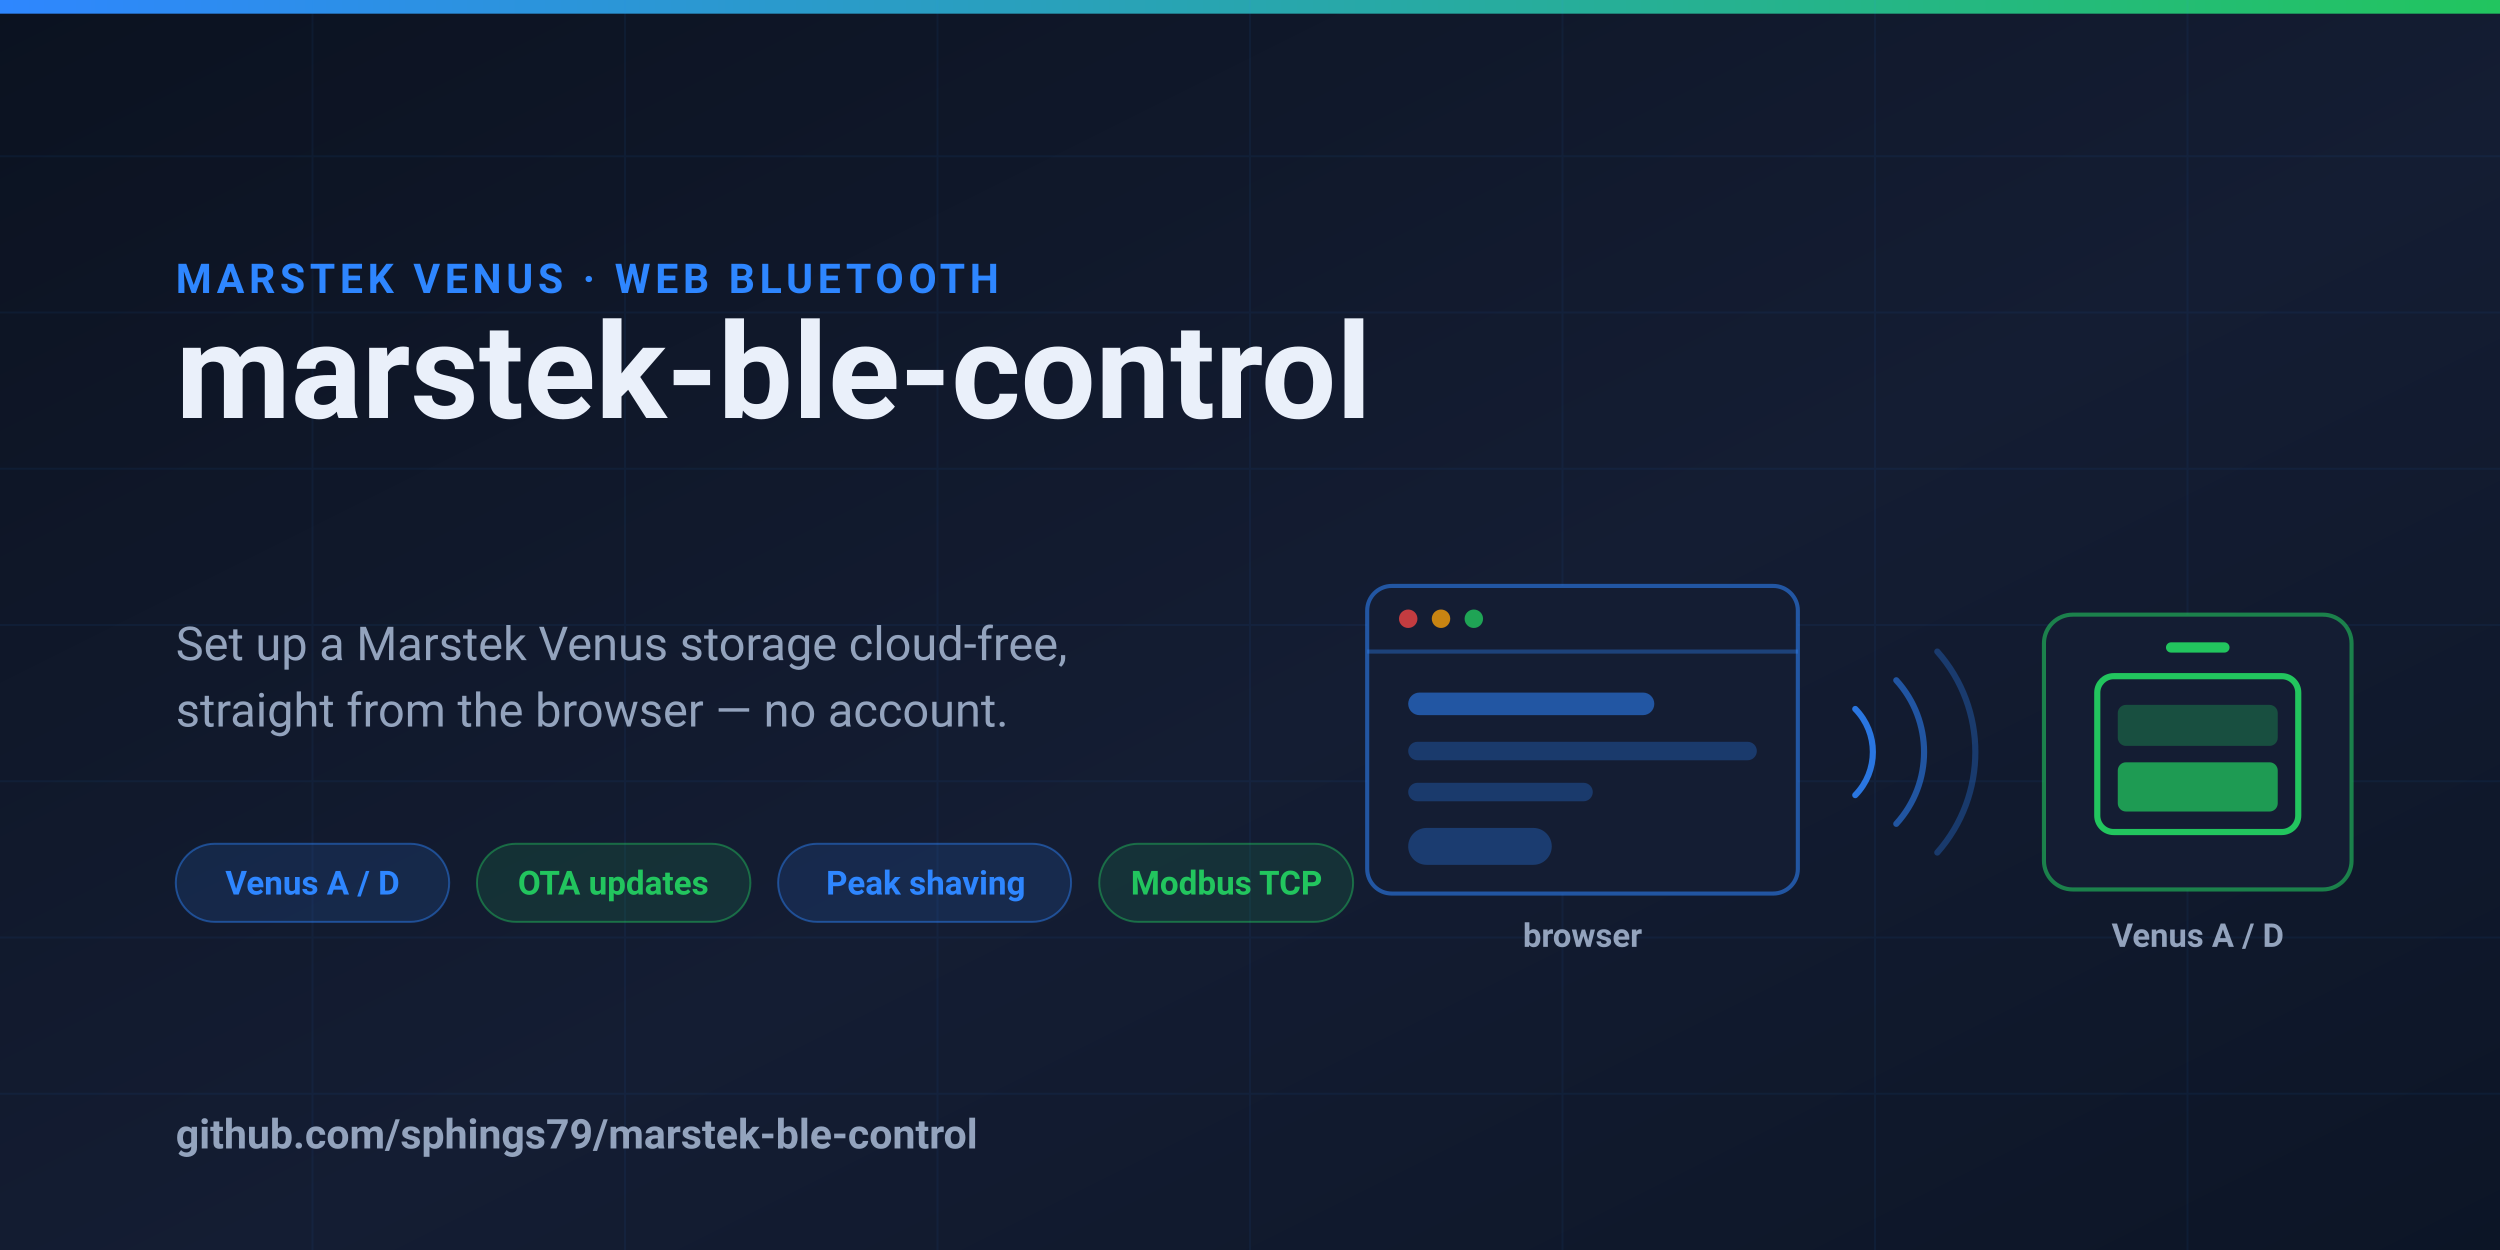
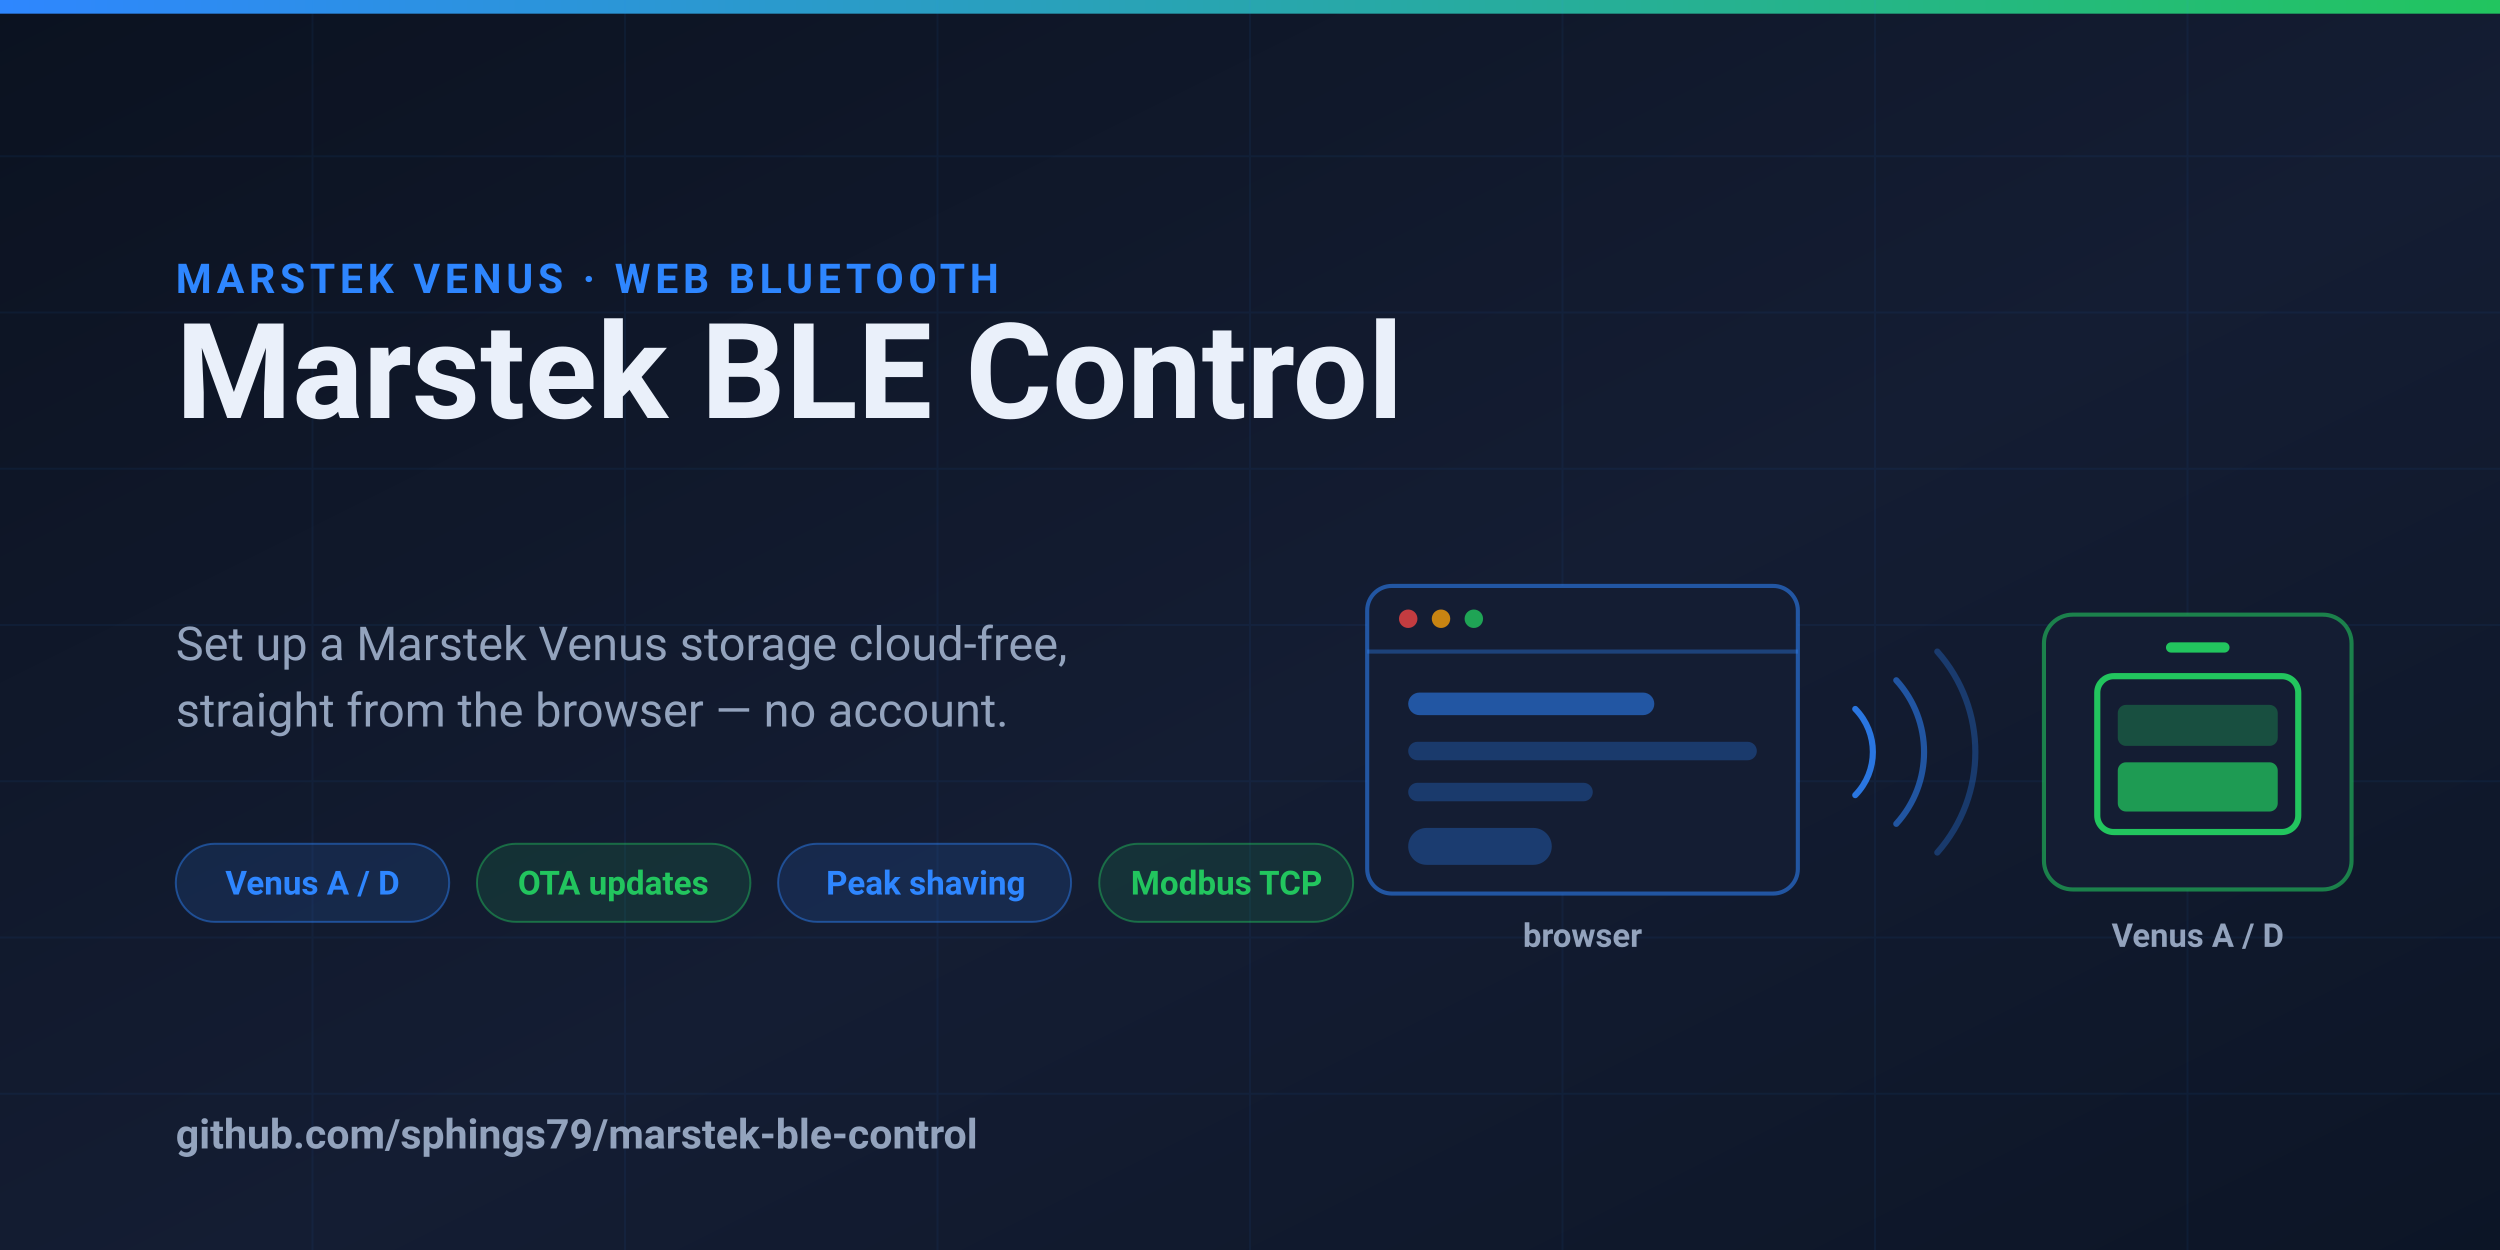
- <svg xmlns="http://www.w3.org/2000/svg" viewBox="0 0 1280 640" width="1280" height="640" role="img" aria-label="marstek-ble-control - cloud-free Web Bluetooth control panel for Marstek Venus battery storage">
+ <svg xmlns="http://www.w3.org/2000/svg" viewBox="0 0 1280 640" width="1280" height="640" role="img" aria-label="Marstek BLE Control - cloud-free Web Bluetooth control panel for Marstek Venus battery storage">
  <defs>
    <linearGradient id="bg" x1="0" y1="0" x2="1" y2="1">
      <stop offset="0%" stop-color="#0B1220" />
      <stop offset="55%" stop-color="#141D33" />
      <stop offset="100%" stop-color="#0C1526" />
    </linearGradient>
    <linearGradient id="accent" x1="0" y1="0" x2="1" y2="0">
      <stop offset="0%" stop-color="#2E86FF" />
      <stop offset="100%" stop-color="#22C55E" />
    </linearGradient>
  </defs>
  <rect width="1280" height="640" fill="url(#bg)" />
  <rect x="0" y="0" width="1280" height="7" fill="url(#accent)" />
  <g stroke="#2E86FF" stroke-opacity="0.06" stroke-width="1">
    <path d="M0 80H1280M0 160H1280M0 240H1280M0 320H1280M0 400H1280M0 480H1280M0 560H1280M160 0V640M320 0V640M480 0V640M640 0V640M800 0V640M960 0V640M1120 0V640" />
  </g>
  <text x="90" y="150" font-family="-apple-system,BlinkMacSystemFont,'Segoe UI',Roboto,Helvetica,Arial,sans-serif" font-size="21" font-weight="700" fill="#2E86FF" letter-spacing="2.4">MARSTEK VENUS · WEB BLUETOOTH</text>
-   <text x="90" y="214" font-family="-apple-system,BlinkMacSystemFont,'Segoe UI',Roboto,Helvetica,Arial,sans-serif" font-size="68" font-weight="700" fill="#EAF0FA">marstek-ble-control</text>
+   <text x="90" y="214" font-family="-apple-system,BlinkMacSystemFont,'Segoe UI',Roboto,Helvetica,Arial,sans-serif" font-size="68" font-weight="700" fill="#EAF0FA">Marstek BLE Control</text>
  <text x="90" y="338" font-family="-apple-system,BlinkMacSystemFont,'Segoe UI',Roboto,Helvetica,Arial,sans-serif" font-size="24" fill="#93A3BD">Set up a Marstek Venus storage cloud-free,</text>
  <text x="90" y="372" font-family="-apple-system,BlinkMacSystemFont,'Segoe UI',Roboto,Helvetica,Arial,sans-serif" font-size="24" fill="#93A3BD">straight from the browser — no account.</text>
  <rect x="90" y="432" width="140" height="40" rx="20" fill="#2E86FF" fill-opacity="0.13" stroke="#2E86FF" stroke-opacity="0.45" />
  <text x="160" y="458" font-family="-apple-system,BlinkMacSystemFont,'Segoe UI',Roboto,Helvetica,Arial,sans-serif" font-size="17" font-weight="600" fill="#2E86FF" text-anchor="middle">Venus A / D</text>
  <rect x="244.2" y="432" width="140" height="40" rx="20" fill="#22C55E" fill-opacity="0.13" stroke="#22C55E" stroke-opacity="0.45" />
  <text x="314" y="458" font-family="-apple-system,BlinkMacSystemFont,'Segoe UI',Roboto,Helvetica,Arial,sans-serif" font-size="17" font-weight="600" fill="#22C55E" text-anchor="middle">OTA updates</text>
  <rect x="398.4" y="432" width="150" height="40" rx="20" fill="#2E86FF" fill-opacity="0.13" stroke="#2E86FF" stroke-opacity="0.45" />
  <text x="474" y="458" font-family="-apple-system,BlinkMacSystemFont,'Segoe UI',Roboto,Helvetica,Arial,sans-serif" font-size="17" font-weight="600" fill="#2E86FF" text-anchor="middle">Peak shaving</text>
  <rect x="562.8" y="432" width="130" height="40" rx="20" fill="#22C55E" fill-opacity="0.13" stroke="#22C55E" stroke-opacity="0.45" />
  <text x="628" y="458" font-family="-apple-system,BlinkMacSystemFont,'Segoe UI',Roboto,Helvetica,Arial,sans-serif" font-size="17" font-weight="600" fill="#22C55E" text-anchor="middle">Modbus TCP</text>
  <text x="90" y="588" font-family="-apple-system,BlinkMacSystemFont,'Segoe UI',Roboto,Helvetica,Arial,sans-serif" font-size="21" font-weight="600" fill="#93A3BD">github.com/sphings79/marstek-ble-control</text>
  <g transform="translate(700,300) scale(1.05)">
    <rect x="0" y="0" width="210" height="150" rx="12" fill="#141D33" stroke="#2E86FF" stroke-opacity="0.55" stroke-width="2" />
    <path d="M0 32H210" stroke="#2E86FF" stroke-opacity="0.35" stroke-width="2" />
    <circle cx="20" cy="16" r="4.5" fill="#EF4444" fill-opacity="0.8" />
    <circle cx="36" cy="16" r="4.5" fill="#F59E0B" fill-opacity="0.8" />
    <circle cx="52" cy="16" r="4.5" fill="#22C55E" fill-opacity="0.8" />
    <rect x="20" y="52" width="120" height="11" rx="5.5" fill="#2E86FF" fill-opacity="0.55" />
    <rect x="20" y="76" width="170" height="9" rx="4.5" fill="#2E86FF" fill-opacity="0.28" />
    <rect x="20" y="96" width="90" height="9" rx="4.5" fill="#2E86FF" fill-opacity="0.28" />
    <rect x="20" y="118" width="70" height="18" rx="9" fill="#2E86FF" fill-opacity="0.3" />
    <text x="105" y="176" font-family="-apple-system,BlinkMacSystemFont,'Segoe UI',Roboto,Helvetica,Arial,sans-serif" font-size="16" font-weight="600" fill="#93A3BD" text-anchor="middle">browser</text>
    <g stroke="#2E86FF" fill="none" stroke-width="3" stroke-linecap="round">
      <path d="M238 60a30 30 0 0 1 0 42" stroke-opacity="0.85" />
      <path d="M258 46a52 52 0 0 1 0 70" stroke-opacity="0.55" />
      <path d="M278 32a74 74 0 0 1 0 98" stroke-opacity="0.3" />
    </g>
    <rect x="330" y="14" width="150" height="134" rx="14" fill="#141D33" stroke="#22C55E" stroke-opacity="0.6" stroke-width="2" />
    <rect x="356" y="44" width="98" height="76" rx="8" fill="none" stroke="#22C55E" stroke-width="3" />
    <path d="M392 30h26" stroke="#22C55E" stroke-width="5" stroke-linecap="round" />
    <rect x="366" y="86" width="78" height="24" rx="4" fill="#22C55E" fill-opacity="0.75" />
    <rect x="366" y="58" width="78" height="20" rx="4" fill="#22C55E" fill-opacity="0.3" />
    <text x="405" y="176" font-family="-apple-system,BlinkMacSystemFont,'Segoe UI',Roboto,Helvetica,Arial,sans-serif" font-size="16" font-weight="600" fill="#93A3BD" text-anchor="middle">Venus A / D</text>
  </g>
</svg>
